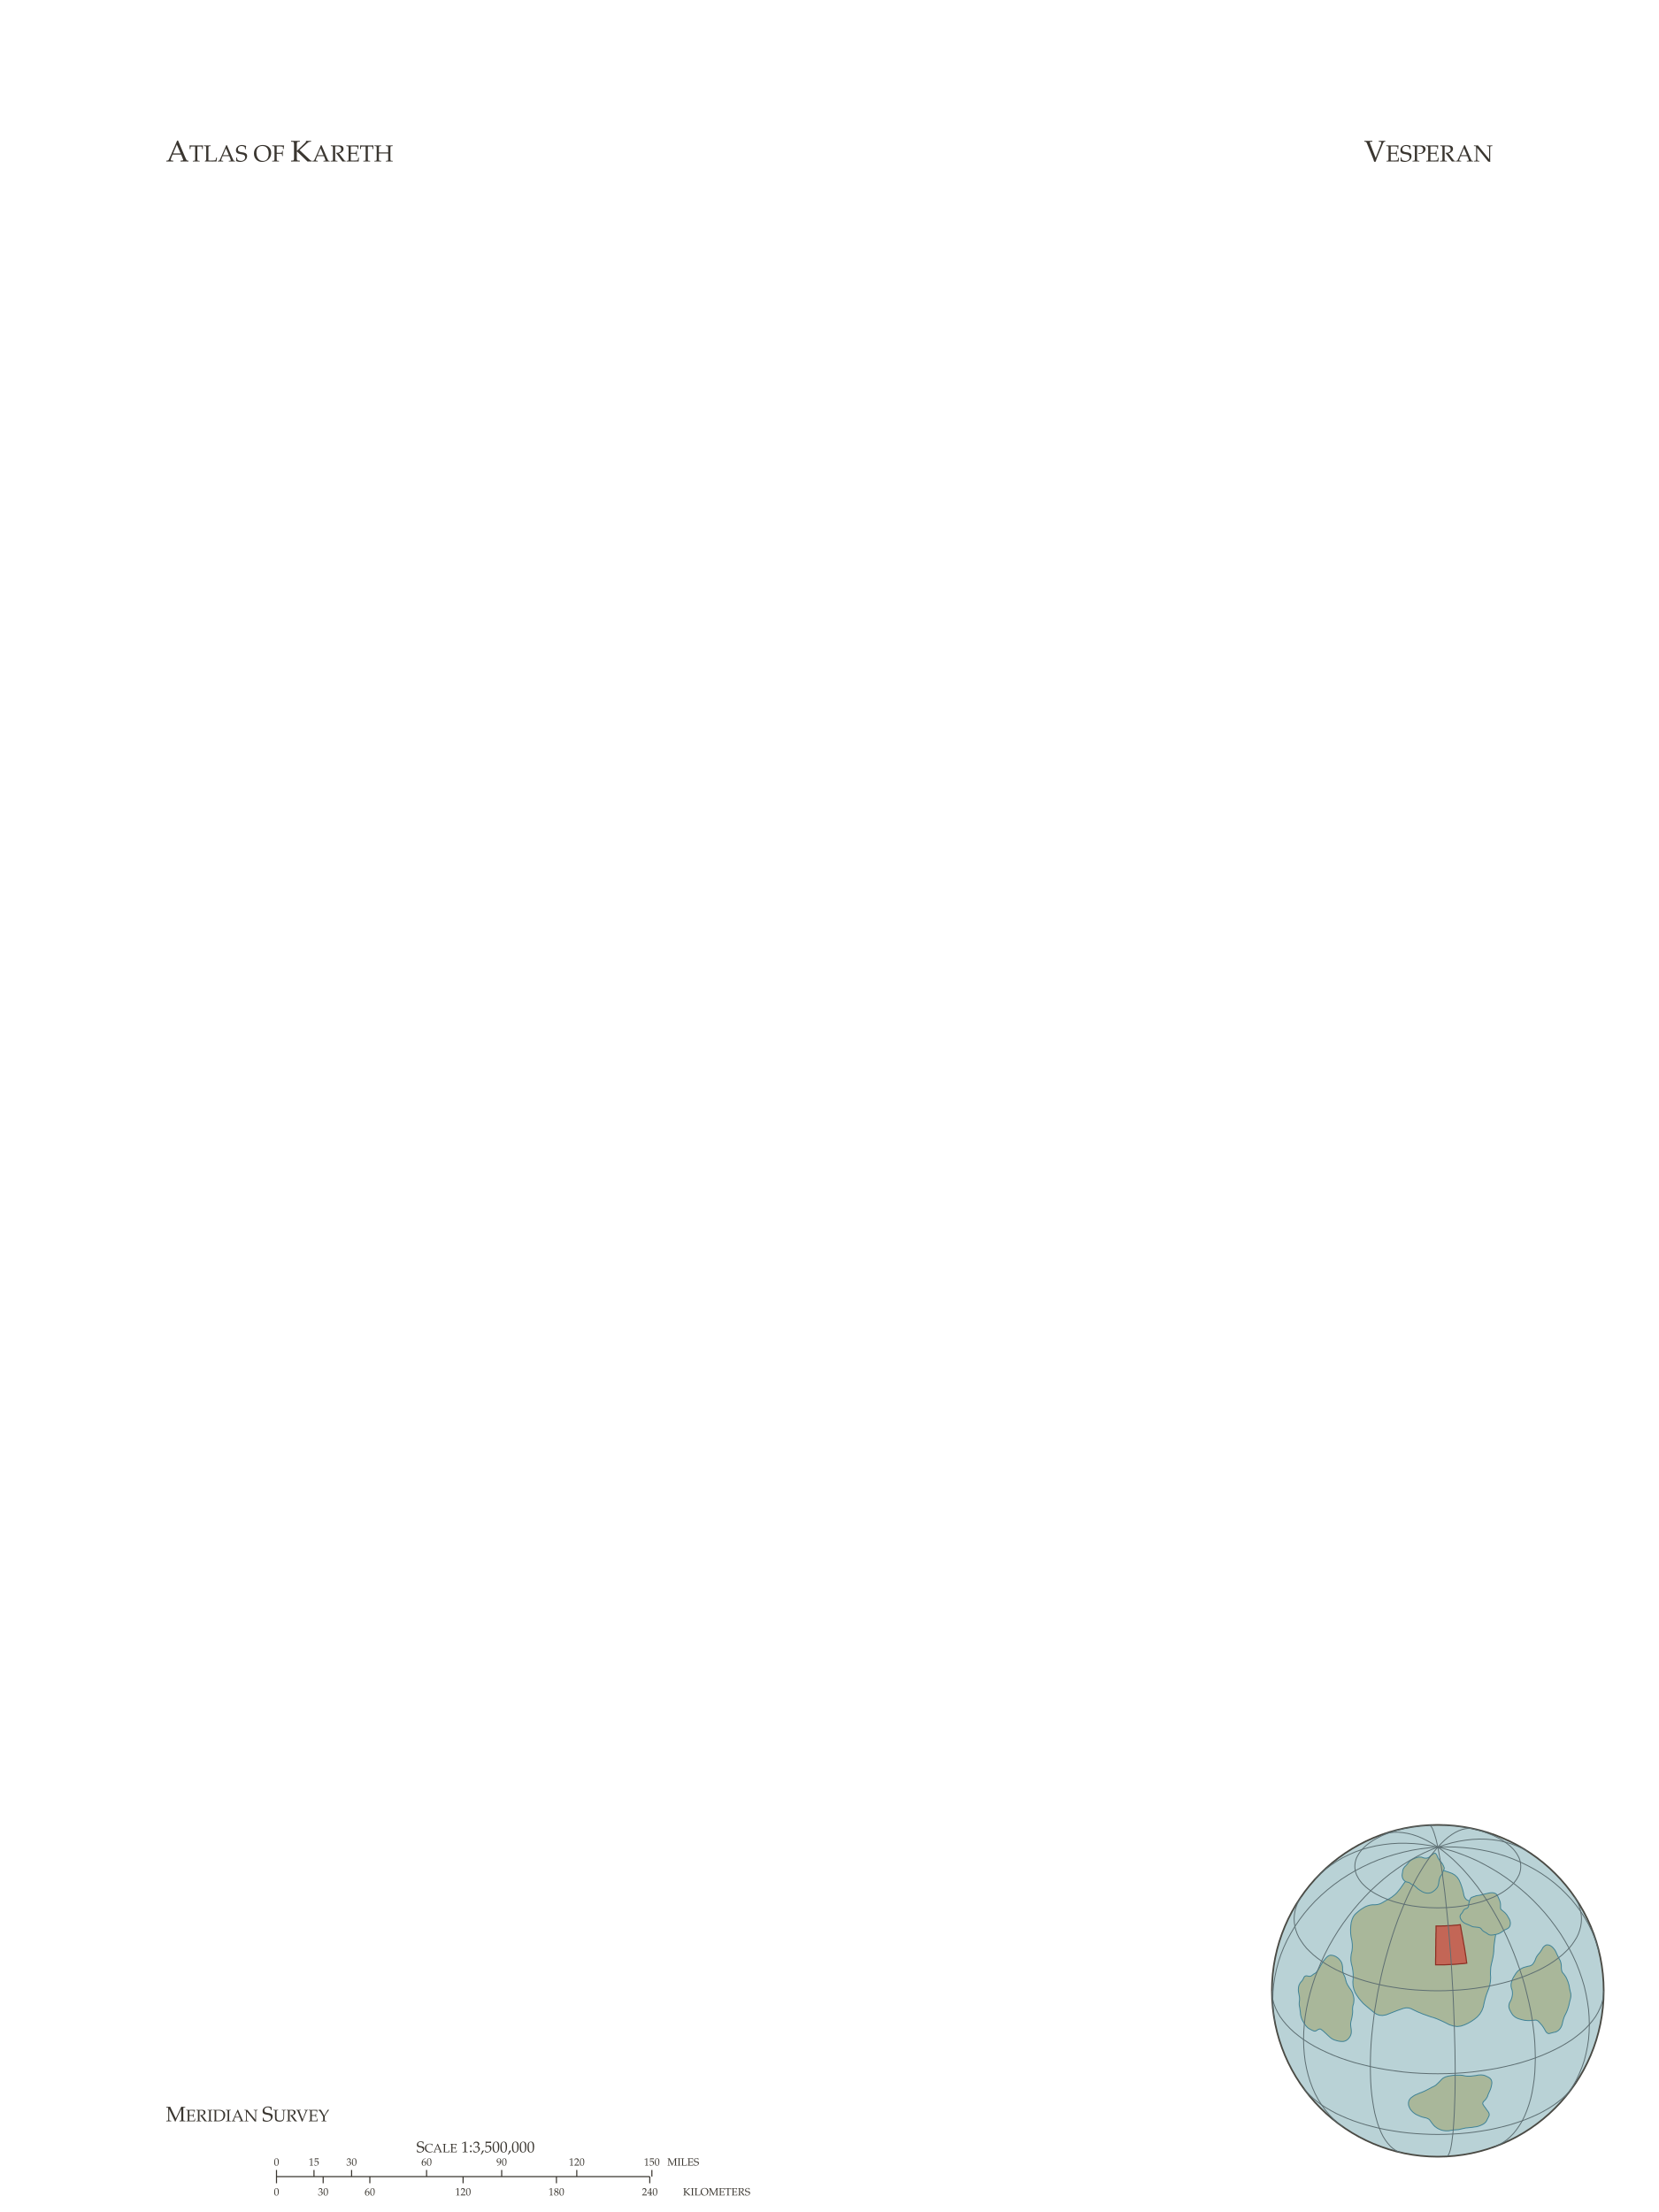
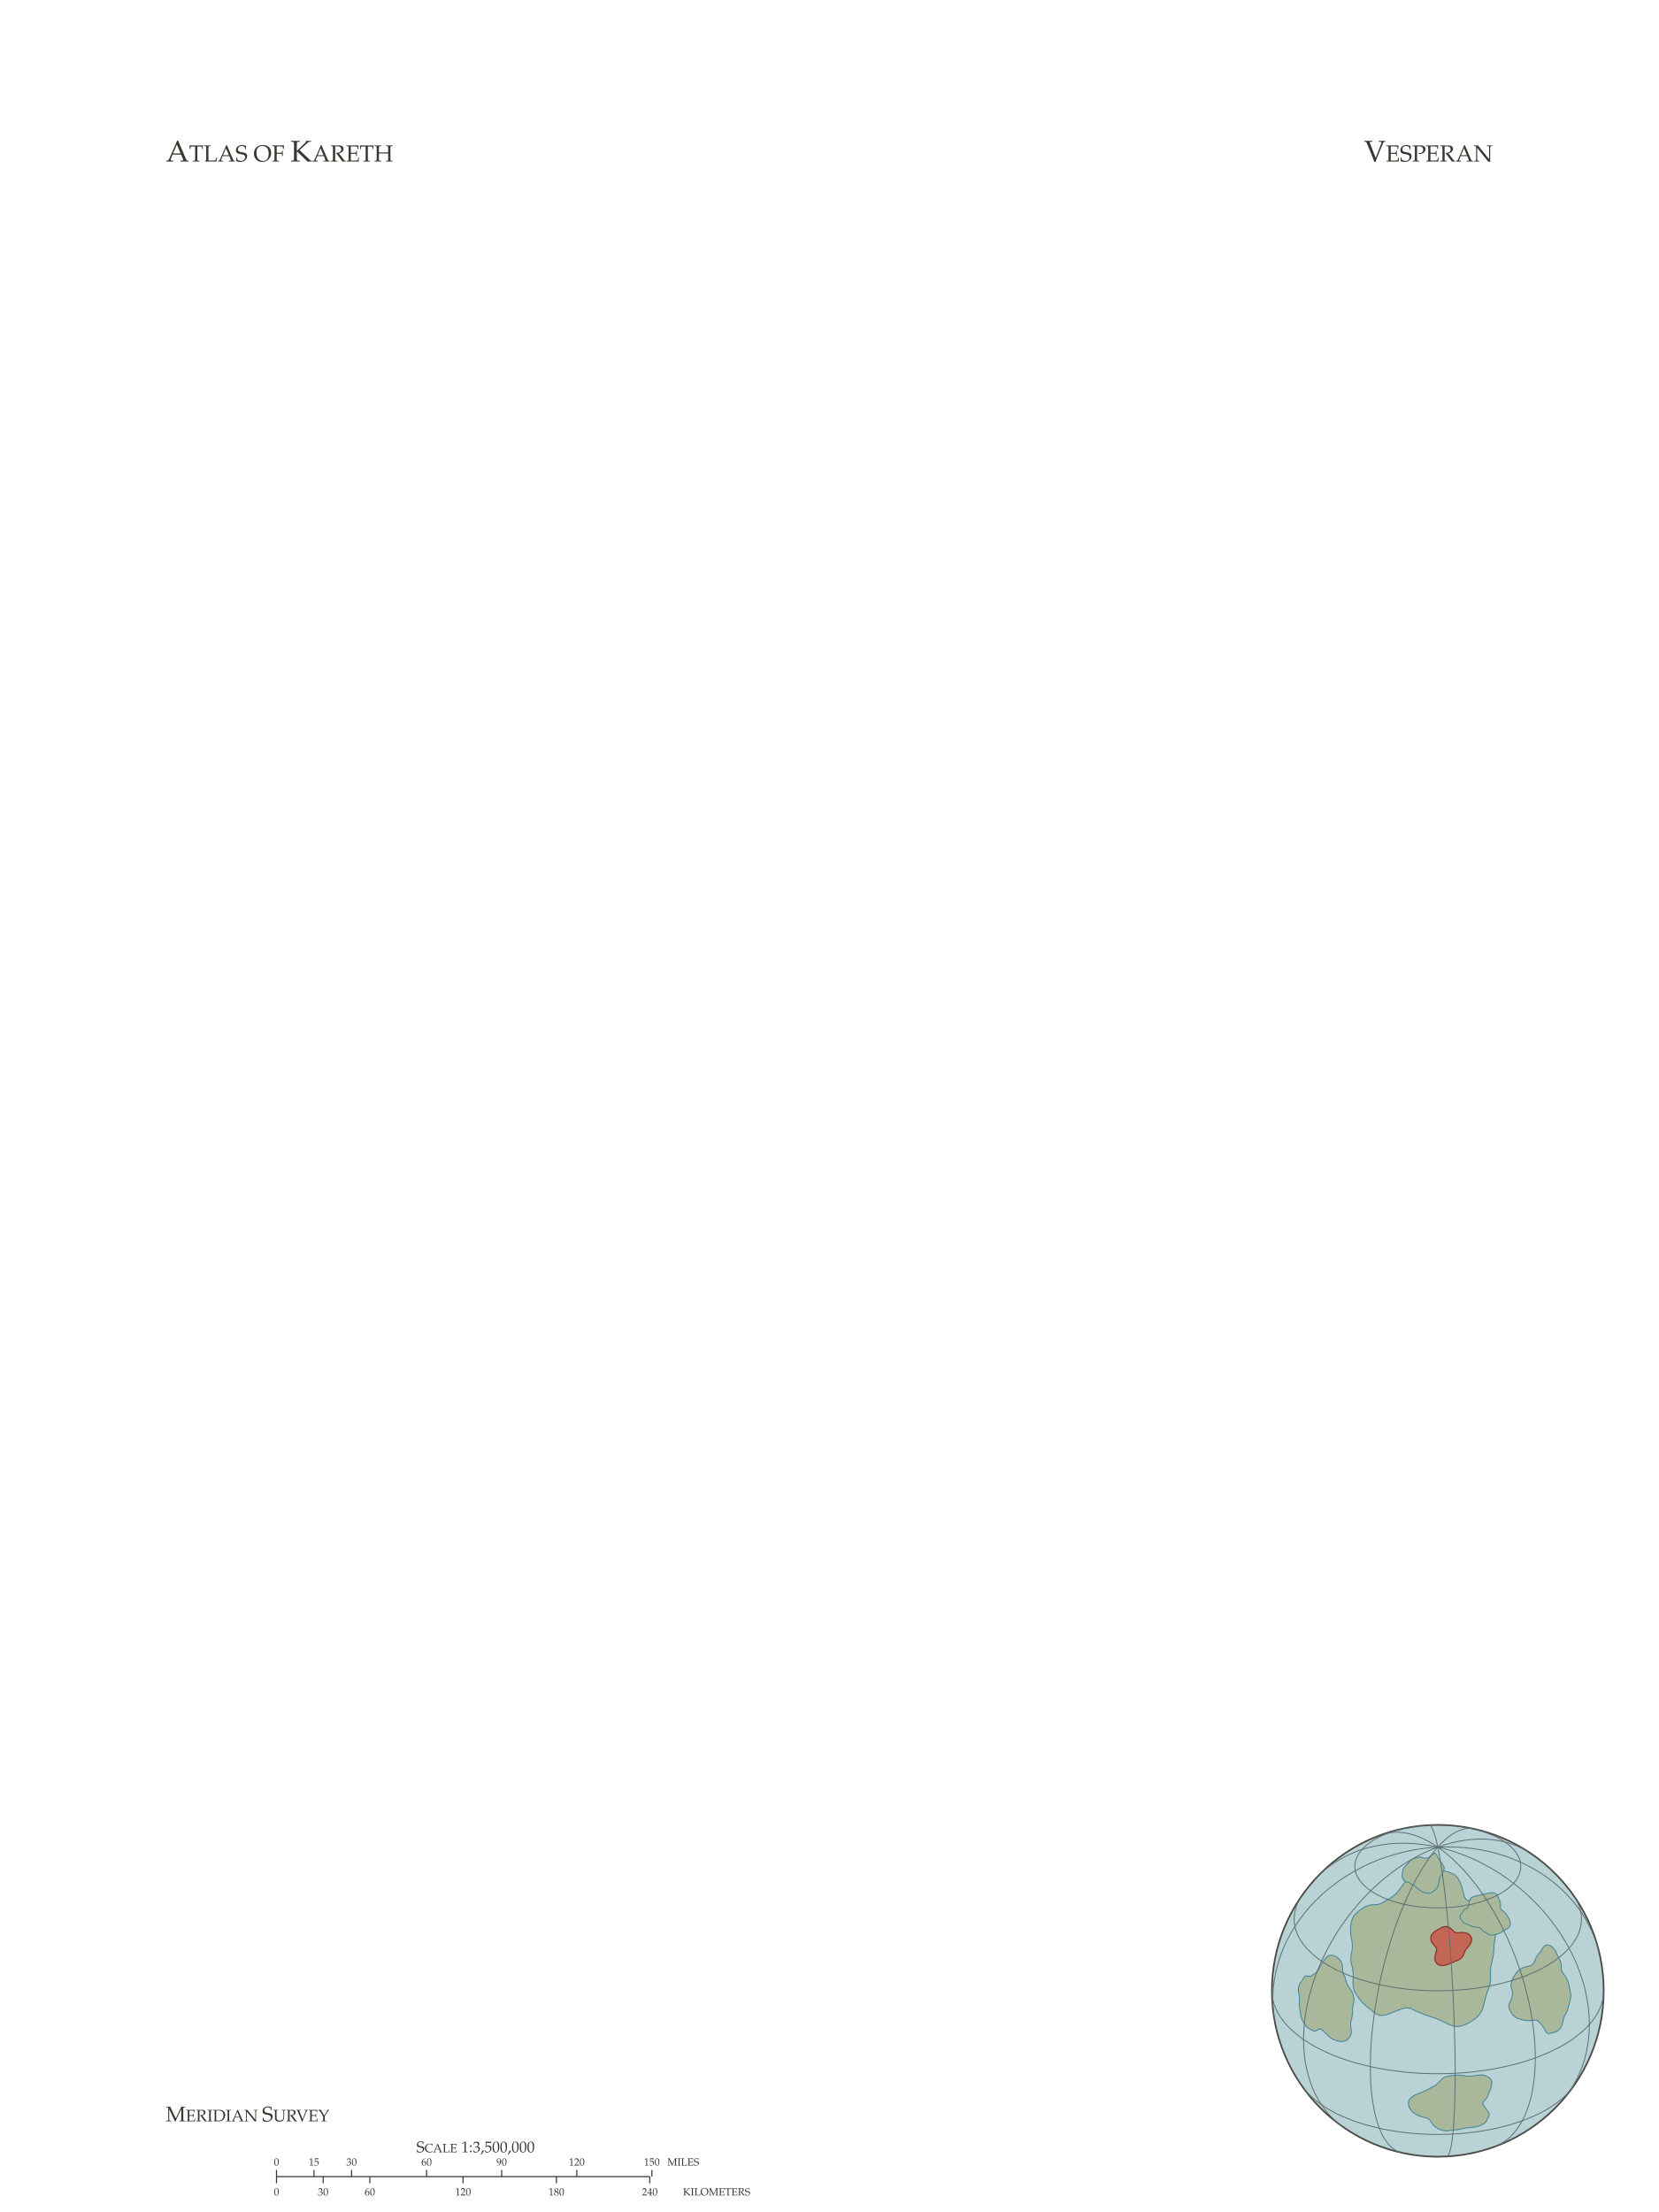
<svg xmlns="http://www.w3.org/2000/svg" xml:space="preserve" viewBox="0 0 1500 2000" font-family="'Iowan Old Style','Palatino Linotype',Palatino,Georgia,serif">
  <text x="150" y="146" font-size="27" fill="#3a3630">A<tspan font-size="21">TLAS OF </tspan>K<tspan font-size="21">ARETH</tspan>
  </text>
  <text x="1370" y="146" font-size="27" fill="#3a3630" text-anchor="end">V<tspan font-size="21">ESPERAN</tspan>
  </text>
  <text x="150" y="1918" font-size="19" fill="#3a3630">M<tspan font-size="15">ERIDIAN </tspan>S<tspan font-size="15">URVEY</tspan>
  </text>
  <text x="430" y="1946" font-size="14" fill="#3a3630" text-anchor="middle">S<tspan font-size="11">CALE</tspan> 1:3,500,000</text>
  <g stroke="#3a3630" stroke-width="1" fill="none">
    <path d="M250,1968H587.5" />
    <path d="M250.0,1968v-6" />
    <path d="M283.9,1968v-6" />
    <path d="M317.9,1968v-6" />
    <path d="M385.7,1968v-6" />
    <path d="M453.6,1968v-6" />
    <path d="M521.5,1968v-6" />
    <path d="M589.4,1968v-6" />
    <path d="M250.0,1968v6" />
    <path d="M292.2,1968v6" />
    <path d="M334.4,1968v6" />
    <path d="M418.7,1968v6" />
    <path d="M503.1,1968v6" />
    <path d="M587.5,1968v6" />
  </g>
  <g font-size="9.500" fill="#3a3630" text-anchor="middle">
    <text x="250.0" y="1958">0</text>
    <text x="283.9" y="1958">15</text>
    <text x="317.9" y="1958">30</text>
    <text x="385.7" y="1958">60</text>
    <text x="453.6" y="1958">90</text>
    <text x="521.5" y="1958">120</text>
    <text x="589.4" y="1958">150</text>
    <text x="250.0" y="1985">0</text>
    <text x="292.2" y="1985">30</text>
    <text x="334.4" y="1985">60</text>
    <text x="418.7" y="1985">120</text>
    <text x="503.1" y="1985">180</text>
    <text x="587.5" y="1985">240</text>
    <text x="603.4" y="1958" text-anchor="start">MILES</text>
    <text x="617.5" y="1985" text-anchor="start">KILOMETERS</text>
  </g>
  <circle cx="1300" cy="1800" r="150" fill="#b9d2d6" stroke="#4a4a44" stroke-width="1.5" />
  <clipPath id="gc">
    <circle cx="1300" cy="1800" r="150" />
  </clipPath>
  <g clip-path="url(#gc)">
    <path d="M1351.7,1752.9L1352.2,1750.0L1352.4,1747.1L1352.5,1744.3L1352.3,1741.6L1351.9,1739.0L1351.3,1736.6L1350.5,1734.3L1349.6,1732.2L1348.5,1730.2L1347.1,1728.6L1345.5,1727.2L1343.7,1726.0L1341.7,1725.2L1339.8,1724.3L1338.0,1723.2L1336.4,1722.1L1335.0,1721.0L1333.3,1720.0L1331.5,1719.2L1329.6,1718.7L1327.5,1718.4L1325.8,1717.5L1324.5,1715.9L1323.6,1713.8L1323.1,1711.1L1322.4,1708.3L1321.5,1705.5L1320.5,1702.7L1319.2,1699.8L1317.6,1697.4L1315.5,1695.4L1313.0,1693.9L1310.0,1692.8L1307.2,1691.9L1304.5,1690.9L1301.9,1690.1L1299.4,1689.3L1296.8,1689.1L1294.0,1689.4L1291.1,1690.3L1288.0,1691.7L1285.0,1693.1L1282.0,1694.4L1279.2,1695.6L1276.4,1696.8L1273.8,1698.4L1271.6,1700.2L1269.6,1702.5L1267.8,1705.1L1266.2,1707.4L1264.5,1709.5L1263.0,1711.3L1261.5,1712.8L1259.9,1714.1L1258.4,1715.3L1256.8,1716.3L1255.3,1717.2L1253.7,1718.1L1252.1,1719.0L1250.6,1719.9L1249.0,1720.8L1247.3,1721.5L1245.4,1722.0L1243.3,1722.2L1241.0,1722.2L1238.8,1722.5L1236.7,1723.1L1234.6,1723.9L1232.7,1725.0L1230.8,1726.2L1228.9,1727.6L1227.0,1729.2L1225.1,1730.9L1223.6,1733.0L1222.5,1735.5L1221.7,1738.3L1221.3,1741.5L1221.1,1744.7L1221.2,1748.0L1221.6,1751.3L1222.3,1754.6L1222.7,1757.8L1222.7,1761.0L1222.4,1764.0L1221.7,1766.9L1221.4,1769.8L1221.4,1772.8L1221.9,1775.7L1222.7,1778.7L1223.2,1781.9L1223.5,1785.1L1223.5,1788.5L1223.2,1792.0L1223.4,1795.4L1224.1,1798.5L1225.2,1801.5L1226.9,1804.3L1228.7,1806.9L1230.7,1809.3L1232.8,1811.6L1235.1,1813.6L1237.5,1815.6L1239.8,1817.5L1242.1,1819.4L1244.5,1821.1L1247.2,1822.1L1250.1,1822.3L1253.4,1821.7L1257.0,1820.3L1260.3,1819.0L1263.4,1817.8L1266.3,1816.8L1268.8,1815.9L1271.3,1815.4L1273.6,1815.5L1275.7,1816.1L1277.7,1817.1L1279.8,1818.1L1281.9,1819.1L1284.2,1820.0L1286.5,1821.0L1288.8,1821.8L1291.3,1822.7L1293.9,1823.6L1296.6,1824.4L1299.6,1825.5L1302.8,1826.9L1306.4,1828.6L1310.3,1830.6L1314.0,1831.8L1317.5,1832.3L1320.9,1831.9L1324.1,1830.8L1327.2,1829.4L1330.2,1827.7L1333.0,1825.8L1335.7,1823.6L1338.0,1821.0L1339.8,1818.0L1341.1,1814.7L1341.9,1810.9L1342.8,1807.3L1343.8,1803.9L1345.0,1800.6L1346.2,1797.6L1347.1,1794.4L1347.6,1791.3L1347.8,1788.1L1347.6,1784.8L1347.7,1781.6L1347.9,1778.6L1348.5,1775.6L1349.2,1772.8L1349.8,1769.9L1350.3,1767.1L1350.6,1764.3L1350.7,1761.5L1350.9,1758.7L1351.3,1755.8Z" fill="#a9b79a" stroke="#3f8296" stroke-width=".8" />
    <path d="M1223.0,1818.0L1222.9,1816.7L1223.0,1815.4L1223.1,1814.2L1223.4,1812.9L1223.8,1811.7L1224.0,1810.5L1224.1,1809.2L1224.2,1808.0L1224.1,1806.7L1223.9,1805.5L1223.6,1804.3L1223.3,1803.1L1222.9,1801.9L1222.4,1800.8L1221.8,1799.8L1221.2,1798.8L1220.4,1797.8L1219.8,1796.9L1219.2,1795.9L1218.6,1795.0L1218.1,1794.0L1217.6,1793.0L1217.2,1791.9L1216.9,1790.8L1216.6,1789.6L1216.3,1788.4L1215.9,1787.3L1215.4,1786.2L1214.8,1785.1L1214.4,1783.9L1214.1,1782.3L1213.9,1780.5L1213.9,1778.5L1213.6,1776.6L1213.2,1775.0L1212.5,1773.6L1211.7,1772.5L1210.8,1771.4L1209.9,1770.5L1208.8,1769.7L1207.7,1769.0L1206.6,1768.5L1205.4,1768.1L1204.3,1767.9L1203.0,1767.8L1201.8,1768.1L1200.6,1768.8L1199.3,1769.9L1198.1,1771.3L1196.9,1772.7L1195.9,1774.2L1194.9,1775.8L1194.0,1777.3L1193.2,1778.8L1192.4,1780.1L1191.7,1781.2L1191.0,1782.2L1190.4,1783.0L1189.7,1783.7L1189.0,1784.2L1188.3,1784.6L1187.6,1785.0L1187.0,1785.5L1186.3,1786.0L1185.7,1786.5L1184.9,1786.8L1184.0,1786.9L1182.9,1786.8L1181.7,1786.5L1180.7,1786.5L1179.8,1786.9L1179.1,1787.6L1178.6,1788.7L1178.0,1789.8L1177.4,1790.8L1176.6,1791.7L1175.8,1792.6L1175.2,1793.6L1174.6,1794.8L1174.2,1796.1L1174.0,1797.6L1173.9,1799.1L1174.0,1800.6L1174.3,1802.2L1174.6,1803.9L1174.9,1805.4L1175.0,1806.9L1175.0,1808.4L1174.8,1809.8L1174.7,1811.2L1174.7,1812.6L1174.9,1814.0L1175.2,1815.4L1175.4,1816.9L1175.6,1818.4L1175.8,1819.9L1175.9,1821.5L1176.2,1822.9L1176.6,1824.3L1177.1,1825.7L1177.7,1826.9L1178.4,1828.1L1179.1,1829.3L1179.8,1830.4L1180.6,1831.5L1181.4,1832.4L1182.2,1833.2L1183.1,1833.9L1184.1,1834.5L1185.1,1835.0L1186.0,1835.5L1186.9,1835.9L1187.8,1836.3L1188.7,1836.5L1189.7,1836.3L1190.6,1835.8L1191.6,1835.1L1192.6,1834.7L1193.4,1834.5L1194.2,1834.7L1195.0,1835.3L1195.8,1835.9L1196.6,1836.5L1197.4,1837.3L1198.3,1838.1L1199.3,1839.0L1200.3,1840.0L1201.4,1841.0L1202.6,1842.1L1203.8,1843.0L1205.1,1843.8L1206.4,1844.4L1207.7,1844.8L1209.0,1845.2L1210.3,1845.5L1211.7,1845.7L1213.2,1845.8L1214.5,1845.8L1215.8,1845.5L1217.0,1845.0L1218.1,1844.3L1219.1,1843.4L1219.9,1842.4L1220.7,1841.2L1221.3,1839.9L1221.7,1838.4L1221.8,1836.7L1221.7,1834.9L1221.4,1832.9L1221.2,1831.1L1221.2,1829.5L1221.4,1828.1L1221.7,1826.8L1222.0,1825.6L1222.3,1824.3L1222.5,1823.1L1222.7,1821.8L1222.9,1820.5L1223.0,1819.3Z" fill="#a9b79a" stroke="#3f8296" stroke-width=".8" />
    <path d="M1415.9,1787.7L1415.3,1786.8L1414.7,1785.9L1414.1,1785.1L1413.5,1784.3L1412.8,1783.6L1412.3,1782.6L1411.9,1781.2L1411.7,1779.5L1411.7,1777.5L1411.5,1775.7L1411.1,1774.0L1410.6,1772.6L1409.9,1771.4L1409.2,1770.0L1408.5,1768.5L1407.7,1766.9L1406.9,1765.1L1406.1,1763.5L1405.1,1762.2L1404.1,1761.0L1403.0,1760.0L1401.8,1759.2L1400.7,1758.7L1399.5,1758.5L1398.3,1758.5L1397.2,1759.0L1396.1,1759.8L1395.1,1760.9L1394.2,1762.5L1393.3,1763.9L1392.4,1765.2L1391.5,1766.3L1390.7,1767.2L1389.9,1768.3L1389.2,1769.4L1388.6,1770.7L1388.1,1772.1L1387.5,1773.4L1386.9,1774.4L1386.3,1775.3L1385.7,1776.1L1384.9,1776.7L1384.1,1777.2L1383.2,1777.5L1382.2,1777.7L1381.2,1777.9L1380.2,1778.2L1379.1,1778.5L1378.0,1778.8L1376.9,1779.2L1375.9,1779.7L1374.8,1780.3L1373.8,1781.0L1372.9,1781.7L1372.0,1782.5L1371.3,1783.4L1370.5,1784.4L1369.9,1785.4L1369.2,1786.5L1368.5,1787.6L1367.9,1788.7L1367.4,1789.9L1366.9,1791.1L1366.6,1792.3L1366.3,1793.6L1366.2,1795.0L1366.3,1796.3L1366.6,1797.7L1367.1,1799.1L1367.4,1800.5L1367.5,1801.9L1367.5,1803.2L1367.3,1804.6L1367.0,1806.0L1366.5,1807.5L1365.8,1809.1L1364.9,1810.7L1364.4,1812.3L1364.2,1813.9L1364.4,1815.4L1364.9,1816.9L1365.6,1818.3L1366.3,1819.6L1367.1,1820.9L1368.0,1822.1L1369.1,1823.1L1370.3,1824.0L1371.6,1824.7L1373.1,1825.3L1374.5,1825.7L1375.9,1826.1L1377.3,1826.4L1378.6,1826.7L1379.9,1826.8L1381.2,1826.9L1382.5,1826.9L1383.7,1826.9L1384.8,1826.8L1385.9,1826.7L1387.0,1826.6L1388.0,1826.5L1388.9,1826.5L1389.8,1826.8L1390.5,1827.2L1391.2,1827.9L1391.9,1828.6L1392.6,1829.4L1393.3,1830.2L1394.1,1831.1L1394.9,1832.2L1395.7,1833.4L1396.6,1834.9L1397.5,1836.6L1398.5,1837.8L1399.5,1838.5L1400.6,1838.7L1401.7,1838.4L1402.9,1838.1L1404.0,1837.8L1405.2,1837.5L1406.4,1837.3L1407.5,1836.8L1408.6,1836.2L1409.6,1835.3L1410.6,1834.2L1411.4,1832.9L1412.1,1831.4L1412.6,1829.7L1413.0,1827.8L1413.5,1826.0L1414.0,1824.5L1414.5,1823.1L1415.1,1821.9L1415.7,1820.7L1416.3,1819.5L1416.8,1818.3L1417.3,1817.1L1417.7,1815.8L1418.1,1814.5L1418.5,1813.2L1418.8,1811.8L1419.1,1810.4L1419.4,1809.1L1419.8,1807.7L1420.1,1806.4L1420.3,1805.0L1420.3,1803.6L1420.2,1802.3L1419.8,1800.9L1419.5,1799.5L1419.2,1798.2L1419.0,1796.9L1418.8,1795.6L1418.5,1794.4L1418.1,1793.2L1417.8,1792.0L1417.3,1790.9L1416.9,1789.8L1416.4,1788.7Z" fill="#a9b79a" stroke="#3f8296" stroke-width=".8" />
    <path d="M1341.6,1899.9L1342.6,1898.9L1343.5,1897.9L1344.2,1896.8L1344.8,1895.8L1345.2,1894.7L1345.6,1893.5L1346.2,1892.2L1346.8,1890.8L1347.5,1889.3L1348.0,1887.8L1348.4,1886.3L1348.7,1884.7L1348.9,1883.1L1348.7,1881.7L1348.3,1880.5L1347.5,1879.4L1346.5,1878.6L1345.3,1877.9L1344.0,1877.3L1342.7,1876.7L1341.3,1876.3L1339.7,1876.1L1338.1,1876.1L1336.4,1876.2L1334.6,1876.6L1332.9,1876.8L1331.3,1877.0L1329.7,1877.2L1328.3,1877.2L1326.9,1877.2L1325.6,1877.1L1324.3,1876.9L1323.0,1876.6L1321.7,1876.4L1320.4,1876.3L1319.1,1876.3L1317.7,1876.3L1316.4,1876.3L1315.0,1876.4L1313.7,1876.5L1312.3,1876.7L1311.0,1876.9L1309.6,1877.1L1308.3,1877.5L1307.0,1877.8L1305.8,1878.4L1304.7,1879.0L1303.7,1879.9L1302.8,1880.8L1301.9,1881.8L1301.0,1882.7L1300.2,1883.5L1299.3,1884.3L1298.5,1885.1L1297.6,1885.7L1296.6,1886.3L1295.6,1886.8L1294.5,1887.3L1293.5,1887.9L1292.5,1888.4L1291.4,1889.0L1290.4,1889.5L1289.2,1890.1L1288.0,1890.7L1286.8,1891.2L1285.5,1891.8L1284.0,1892.3L1282.6,1892.9L1281.0,1893.6L1279.5,1894.2L1278.2,1895.0L1276.9,1895.9L1275.7,1896.8L1274.8,1897.8L1274.1,1898.9L1273.7,1900.0L1273.5,1901.2L1273.5,1902.4L1273.6,1903.5L1274.0,1904.7L1274.5,1905.8L1275.1,1907.0L1275.9,1908.0L1276.8,1909.0L1277.8,1910.0L1279.0,1910.9L1280.2,1911.7L1281.6,1912.4L1283.2,1913.1L1284.7,1913.7L1286.2,1914.2L1287.8,1914.6L1289.3,1914.9L1290.6,1915.4L1291.6,1915.9L1292.4,1916.5L1292.9,1917.1L1293.4,1917.8L1293.9,1918.5L1294.4,1919.2L1294.9,1919.9L1295.5,1920.6L1296.1,1921.4L1296.8,1922.1L1297.5,1922.8L1298.4,1923.4L1299.2,1924.0L1300.2,1924.6L1301.3,1925.1L1302.4,1925.6L1303.6,1926.0L1304.8,1926.3L1306.2,1926.5L1307.5,1926.6L1308.9,1926.6L1310.3,1926.5L1311.8,1926.2L1313.2,1926.0L1314.6,1925.8L1316.0,1925.7L1317.4,1925.6L1318.7,1925.5L1320.0,1925.2L1321.3,1924.9L1322.6,1924.6L1324.0,1924.3L1325.4,1924.0L1326.9,1923.9L1328.4,1923.7L1330.0,1923.6L1331.5,1923.4L1333.2,1923.1L1334.9,1922.9L1336.5,1922.5L1338.0,1922.0L1339.4,1921.4L1340.8,1920.7L1341.9,1920.0L1342.9,1919.1L1343.7,1918.2L1344.3,1917.1L1344.8,1916.1L1345.3,1915.1L1345.8,1914.1L1346.3,1913.1L1346.5,1912.1L1346.4,1911.1L1346.0,1910.1L1345.3,1909.0L1344.6,1908.1L1343.9,1907.1L1343.3,1906.2L1342.7,1905.4L1342.1,1904.6L1341.6,1903.9L1341.1,1903.1L1340.7,1902.4L1340.6,1901.7L1340.9,1900.8Z" fill="#a9b79a" stroke="#3f8296" stroke-width=".8" />
    <path d="M1305.2,1690.9L1305.6,1690.3L1305.8,1689.6L1305.8,1689.0L1305.7,1688.4L1305.4,1687.8L1305.2,1687.2L1304.9,1686.6L1304.6,1686.0L1304.3,1685.4L1304.0,1684.9L1303.6,1684.4L1303.2,1683.9L1302.8,1683.5L1302.3,1683.1L1302.0,1682.7L1301.6,1682.2L1301.4,1681.7L1301.1,1681.2L1300.8,1680.8L1300.5,1680.3L1300.2,1679.9L1300.0,1679.5L1299.8,1679.0L1299.6,1678.5L1299.4,1678.0L1299.2,1677.5L1299.0,1677.1L1298.8,1676.8L1298.6,1676.6L1298.4,1676.3L1298.2,1676.1L1298.0,1675.9L1297.8,1675.7L1297.6,1675.6L1297.4,1675.5L1297.1,1675.6L1296.7,1675.7L1296.4,1675.9L1295.9,1676.2L1295.5,1676.5L1295.0,1676.9L1294.4,1677.3L1293.8,1677.7L1293.2,1678.2L1292.6,1678.8L1292.0,1679.3L1291.5,1679.6L1291.0,1679.8L1290.6,1679.9L1290.2,1680.0L1289.8,1680.1L1289.4,1680.1L1289.0,1680.1L1288.6,1680.1L1288.2,1680.0L1287.8,1680.0L1287.4,1679.9L1287.0,1679.7L1286.5,1679.6L1286.0,1679.4L1285.5,1679.2L1284.9,1679.1L1284.2,1679.1L1283.5,1679.1L1282.7,1679.1L1281.9,1679.3L1281.0,1679.5L1280.1,1679.8L1279.2,1680.2L1278.3,1680.6L1277.4,1681.0L1276.5,1681.5L1275.6,1682.1L1274.9,1682.6L1274.2,1683.2L1273.6,1683.9L1273.1,1684.6L1272.5,1685.3L1272.0,1685.9L1271.4,1686.5L1270.9,1687.1L1270.3,1687.6L1269.8,1688.2L1269.4,1688.8L1269.0,1689.4L1268.7,1690.0L1268.5,1690.7L1268.3,1691.3L1268.2,1692.0L1268.2,1692.7L1268.0,1693.4L1267.9,1694.1L1267.8,1694.9L1267.7,1695.7L1267.8,1696.4L1267.9,1697.1L1268.1,1697.9L1268.4,1698.6L1268.7,1699.2L1269.2,1699.8L1269.7,1700.4L1270.3,1700.9L1271.0,1701.3L1271.9,1701.6L1272.8,1701.8L1273.6,1702.0L1274.3,1702.3L1275.0,1702.7L1275.5,1703.2L1276.1,1703.6L1276.7,1703.9L1277.3,1704.2L1278.0,1704.5L1278.6,1704.8L1279.3,1705.3L1279.8,1705.8L1280.4,1706.3L1281.0,1706.9L1281.7,1707.5L1282.4,1708.1L1283.2,1708.6L1284.0,1709.2L1284.9,1709.7L1285.8,1710.3L1286.9,1710.8L1287.9,1711.2L1289.0,1711.5L1290.2,1711.7L1291.4,1711.7L1292.5,1711.6L1293.7,1711.3L1294.8,1710.8L1295.8,1710.2L1296.8,1709.4L1297.7,1708.7L1298.5,1707.8L1299.3,1706.9L1299.9,1705.9L1300.3,1704.9L1300.6,1703.8L1300.8,1702.7L1300.9,1701.7L1301.1,1700.7L1301.2,1699.9L1301.4,1699.2L1301.6,1698.5L1301.8,1697.9L1302.0,1697.4L1302.2,1696.9L1302.5,1696.4L1302.8,1695.9L1303.2,1695.4L1303.6,1694.9L1304.0,1694.4L1304.2,1693.9L1304.4,1693.3L1304.5,1692.8L1304.7,1692.2L1304.9,1691.6Z" fill="#a9b79a" stroke="#3f8296" stroke-width=".8" />
    <path d="M1356.7,1724.9L1356.7,1724.2L1356.7,1723.4L1356.7,1722.6L1356.7,1721.8L1356.6,1721.0L1356.5,1720.1L1356.2,1719.3L1356.0,1718.5L1355.6,1717.7L1355.3,1716.9L1354.9,1716.0L1354.5,1715.1L1354.0,1714.1L1353.5,1713.3L1352.9,1712.6L1352.2,1712.1L1351.4,1711.8L1350.7,1711.5L1349.9,1711.4L1349.0,1711.3L1348.2,1711.4L1347.4,1711.4L1346.6,1711.6L1345.8,1711.7L1345.0,1711.9L1344.3,1712.1L1343.5,1712.2L1342.8,1712.4L1342.1,1712.6L1341.4,1712.7L1340.7,1712.9L1340.0,1713.1L1339.3,1713.3L1338.6,1713.4L1337.9,1713.6L1337.2,1713.7L1336.4,1713.8L1335.7,1713.9L1335.0,1714.0L1334.3,1714.2L1333.6,1714.5L1333.0,1714.7L1332.3,1714.9L1331.6,1715.2L1330.9,1715.4L1330.3,1715.7L1329.8,1716.2L1329.5,1716.7L1329.2,1717.3L1328.9,1717.9L1328.7,1718.5L1328.5,1719.1L1328.4,1719.7L1328.2,1720.3L1328.1,1720.9L1328.0,1721.5L1328.0,1722.1L1327.9,1722.7L1327.8,1723.2L1327.7,1723.7L1327.5,1724.3L1327.2,1724.7L1326.7,1725.2L1325.9,1725.6L1325.0,1725.9L1324.2,1726.3L1323.6,1726.8L1323.2,1727.4L1322.9,1728.0L1322.5,1728.7L1322.1,1729.4L1321.5,1730.1L1320.9,1730.8L1320.4,1731.5L1320.2,1732.3L1320.1,1733.2L1320.3,1734.0L1320.6,1734.9L1321.1,1735.7L1321.6,1736.6L1322.3,1737.4L1323.2,1738.1L1324.1,1738.8L1325.2,1739.3L1326.4,1739.8L1327.6,1740.3L1328.6,1740.7L1329.6,1741.2L1330.5,1741.6L1331.4,1742.0L1332.4,1742.2L1333.4,1742.3L1334.4,1742.4L1335.3,1742.5L1336.2,1742.6L1337.0,1742.7L1337.7,1742.9L1338.4,1743.2L1339.0,1743.7L1339.5,1744.3L1340.0,1745.0L1340.6,1745.6L1341.2,1746.1L1341.8,1746.5L1342.5,1746.9L1343.2,1747.3L1344.0,1747.7L1344.7,1748.3L1345.5,1748.8L1346.3,1749.3L1347.1,1749.5L1347.8,1749.6L1348.6,1749.6L1349.4,1749.5L1350.1,1749.5L1350.9,1749.3L1351.6,1749.2L1352.4,1749.1L1353.1,1748.9L1353.8,1748.7L1354.6,1748.5L1355.3,1748.2L1355.9,1747.9L1356.6,1747.6L1357.2,1747.2L1357.8,1746.8L1358.4,1746.4L1359.0,1746.0L1359.6,1745.5L1360.2,1745.1L1361.0,1744.7L1361.7,1744.4L1362.6,1744.0L1363.3,1743.6L1364.0,1743.1L1364.5,1742.5L1365.0,1741.8L1365.3,1741.0L1365.5,1740.1L1365.6,1739.2L1365.6,1738.3L1365.4,1737.4L1365.2,1736.4L1364.8,1735.5L1364.3,1734.5L1363.8,1733.7L1363.3,1732.8L1362.8,1732.0L1362.3,1731.2L1361.7,1730.5L1361.1,1729.8L1360.5,1729.2L1359.8,1728.6L1359.2,1728.1L1358.6,1727.6L1358.0,1727.1L1357.4,1726.7L1357.0,1726.1L1356.8,1725.6Z" fill="#a9b79a" stroke="#3f8296" stroke-width=".8" />
-     <path d="M1298.0,1776.5L1300.0,1776.5L1302.0,1776.5L1304.1,1776.5L1306.1,1776.5L1308.1,1776.4L1310.2,1776.3L1312.2,1776.2L1314.2,1776.1L1316.2,1776.0L1318.2,1775.8L1320.2,1775.6L1322.2,1775.5L1324.2,1775.3L1326.2,1775.0L1326.2,1775.0L1325.8,1772.5L1325.5,1769.9L1325.1,1767.4L1324.7,1764.9L1324.3,1762.3L1323.9,1759.8L1323.4,1757.3L1323.0,1754.8L1322.6,1752.4L1322.1,1749.9L1321.7,1747.5L1321.2,1745.0L1320.8,1742.6L1320.3,1740.2L1320.3,1740.2L1318.8,1740.4L1317.2,1740.6L1315.7,1740.7L1314.1,1740.8L1312.6,1741.0L1311.0,1741.1L1309.4,1741.1L1307.9,1741.2L1306.3,1741.3L1304.7,1741.3L1303.2,1741.4L1301.6,1741.4L1300.0,1741.4L1298.4,1741.4L1298.4,1741.4L1298.4,1743.8L1298.4,1746.2L1298.3,1748.7L1298.3,1751.2L1298.2,1753.6L1298.2,1756.1L1298.2,1758.6L1298.1,1761.2L1298.1,1763.7L1298.1,1766.2L1298.1,1768.8L1298.0,1771.4L1298.0,1773.9L1298.0,1776.5Z" fill="#c8594a" fill-opacity=".85" stroke="#8c2f24" stroke-width="1" />
+     <path d="M1330.3,1755.4L1330.5,1754.7L1330.6,1754.0L1330.6,1753.3L1330.5,1752.7L1330.3,1752.0L1330.1,1751.4L1329.8,1750.8L1329.4,1750.2L1329.0,1749.7L1328.4,1749.2L1327.9,1748.8L1327.3,1748.4L1326.6,1748.1L1325.9,1747.9L1325.2,1747.7L1324.5,1747.5L1323.7,1747.4L1323.0,1747.4L1322.3,1747.3L1321.6,1747.3L1320.9,1747.4L1320.2,1747.4L1319.6,1747.5L1319.0,1747.5L1318.4,1747.5L1317.9,1747.6L1317.4,1747.5L1317.0,1747.5L1316.6,1747.4L1316.2,1747.3L1315.8,1747.2L1315.4,1747.0L1315.1,1746.7L1314.7,1746.5L1314.4,1746.2L1314.0,1745.9L1313.7,1745.5L1313.3,1745.1L1312.9,1744.8L1312.5,1744.4L1312.1,1744.0L1311.7,1743.7L1311.2,1743.3L1310.7,1743.0L1310.3,1742.7L1309.8,1742.5L1309.3,1742.3L1308.8,1742.1L1308.2,1742.0L1307.7,1741.9L1307.2,1741.9L1306.7,1741.9L1306.2,1742.0L1305.7,1742.1L1305.2,1742.2L1304.7,1742.4L1304.2,1742.5L1303.7,1742.7L1303.3,1743.0L1302.8,1743.2L1302.3,1743.4L1301.9,1743.7L1301.4,1744.0L1300.9,1744.2L1300.5,1744.5L1300.0,1744.8L1299.5,1745.0L1299.0,1745.3L1298.6,1745.6L1298.1,1745.9L1297.6,1746.2L1297.1,1746.6L1296.7,1746.9L1296.2,1747.3L1295.8,1747.7L1295.4,1748.1L1295.0,1748.6L1294.7,1749.1L1294.4,1749.6L1294.1,1750.1L1293.9,1750.7L1293.8,1751.3L1293.7,1751.9L1293.6,1752.5L1293.7,1753.1L1293.8,1753.8L1293.9,1754.4L1294.1,1755.0L1294.4,1755.6L1294.7,1756.2L1295.1,1756.8L1295.4,1757.3L1295.9,1757.8L1296.3,1758.3L1296.7,1758.8L1297.1,1759.2L1297.4,1759.7L1297.8,1760.1L1298.1,1760.4L1298.4,1760.8L1298.6,1761.2L1298.8,1761.6L1298.9,1762.0L1298.9,1762.4L1298.9,1762.8L1298.9,1763.3L1298.8,1763.7L1298.7,1764.3L1298.5,1764.8L1298.3,1765.4L1298.2,1766.1L1298.0,1766.7L1297.8,1767.4L1297.6,1768.2L1297.5,1768.9L1297.4,1769.7L1297.4,1770.4L1297.4,1771.2L1297.5,1772.0L1297.7,1772.7L1297.9,1773.4L1298.3,1774.0L1298.6,1774.7L1299.1,1775.2L1299.6,1775.7L1300.2,1776.1L1300.8,1776.5L1301.5,1776.8L1302.3,1777.0L1303.0,1777.1L1303.8,1777.2L1304.6,1777.2L1305.4,1777.1L1306.1,1777.0L1306.9,1776.8L1307.7,1776.6L1308.4,1776.4L1309.1,1776.2L1309.8,1775.9L1310.5,1775.6L1311.1,1775.3L1311.8,1775.0L1312.4,1774.8L1312.9,1774.5L1313.5,1774.2L1314.1,1774.0L1314.6,1773.8L1315.2,1773.6L1315.7,1773.3L1316.2,1773.1L1316.7,1772.9L1317.3,1772.7L1317.8,1772.5L1318.3,1772.3L1318.8,1772.1L1319.3,1771.8L1319.8,1771.5L1320.2,1771.2L1320.6,1770.9L1321.0,1770.6L1321.4,1770.2L1321.8,1769.8L1322.1,1769.4L1322.4,1769.0L1322.7,1768.6L1322.9,1768.1L1323.1,1767.7L1323.3,1767.2L1323.5,1766.7L1323.7,1766.3L1323.8,1765.8L1324.0,1765.4L1324.2,1765.0L1324.4,1764.5L1324.6,1764.1L1324.8,1763.7L1325.0,1763.3L1325.3,1762.9L1325.6,1762.4L1325.9,1762.0L1326.3,1761.6L1326.7,1761.1L1327.1,1760.7L1327.5,1760.2L1327.9,1759.7L1328.3,1759.1L1328.8,1758.6L1329.1,1758.0L1329.5,1757.4L1329.8,1756.7L1330.1,1756.1Z" fill="#c8594a" fill-opacity=".85" stroke="#8c2f24" stroke-width="1" />
    <g fill="none" stroke="#5d6e72" stroke-width=".8">
      <path d="M1330.5,1653.2L1327.7,1653.1L1324.8,1653.5L1321.9,1654.2L1318.9,1655.3L1315.8,1656.8L1312.7,1658.7L1309.5,1661.0L1306.4,1663.6L1303.2,1666.7L1300.0,1670.1" />
      <path d="M1292.2,1650.2L1292.9,1650.4L1293.6,1651.0L1294.4,1652.0L1295.2,1653.4L1295.9,1655.2L1296.7,1657.4L1297.5,1660.0L1298.4,1663.0L1299.2,1666.4L1300.0,1670.1" />
      <path d="M1252.0,1658.0L1255.9,1657.2L1260.0,1656.7L1264.1,1656.6L1268.4,1657.0L1272.8,1657.7L1277.2,1658.8L1281.7,1660.3L1286.2,1662.2L1290.8,1664.5L1295.4,1667.1L1300.0,1670.1" />
      <path d="M1189.1,1699.0L1193.5,1694.5L1198.2,1690.4L1203.1,1686.6L1208.3,1683.1L1213.8,1679.8L1219.5,1677.0L1225.4,1674.4L1231.5,1672.2L1237.8,1670.4L1244.3,1668.9L1250.9,1667.8L1257.7,1667.0L1264.5,1666.6L1271.5,1666.6L1278.6,1666.9L1285.7,1667.6L1292.8,1668.7L1300.0,1670.1" />
      <path d="M1152.7,1828.1L1151.6,1821.4L1151.0,1814.6L1150.8,1807.8L1151.0,1801.0L1151.6,1794.2L1152.7,1787.4L1154.1,1780.7L1155.9,1774.0L1158.1,1767.3L1160.7,1760.8L1163.7,1754.3L1167.1,1748.0L1170.8,1741.8L1174.9,1735.8L1179.3,1730.0L1184.1,1724.3L1189.1,1718.9L1194.5,1713.7L1200.2,1708.7L1206.1,1704.0L1212.3,1699.5L1218.8,1695.3L1225.4,1691.4L1232.3,1687.8L1239.3,1684.5L1246.5,1681.5L1253.9,1678.9L1261.4,1676.6L1269.0,1674.6L1276.7,1672.9L1284.4,1671.6L1292.2,1670.7L1300.0,1670.1" />
      <path d="M1214.2,1923.0L1209.8,1919.7L1205.7,1916.0L1201.8,1912.0L1198.2,1907.7L1194.9,1903.1L1191.9,1898.3L1189.1,1893.1L1186.7,1887.7L1184.6,1882.1L1182.8,1876.2L1181.3,1870.1L1180.1,1863.9L1179.3,1857.4L1178.8,1850.8L1178.6,1844.1L1178.8,1837.2L1179.3,1830.3L1180.1,1823.2L1181.3,1816.1L1182.8,1809.0L1184.6,1801.8L1186.7,1794.6L1189.1,1787.4L1191.9,1780.3L1194.9,1773.2L1198.2,1766.2L1201.8,1759.3L1205.7,1752.5L1209.8,1745.8L1214.2,1739.3L1218.8,1733.0L1223.6,1726.8L1228.7,1720.8L1233.9,1715.1L1239.3,1709.5L1244.9,1704.3L1250.6,1699.3L1256.5,1694.5L1262.5,1690.1L1268.6,1685.9L1274.8,1682.1L1281.0,1678.6L1287.3,1675.4L1293.6,1672.6L1300.0,1670.1" />
      <path d="M1266.8,1946.3L1264.1,1945.4L1261.6,1944.1L1259.2,1942.4L1256.9,1940.3L1254.7,1937.8L1252.6,1935.0L1250.6,1931.8L1248.8,1928.2L1247.2,1924.3L1245.6,1920.0L1244.3,1915.4L1243.0,1910.5L1242.0,1905.3L1241.1,1899.8L1240.3,1894.0L1239.7,1888.0L1239.3,1881.7L1239.1,1875.2L1239.0,1868.5L1239.1,1861.6L1239.3,1854.6L1239.7,1847.4L1240.3,1840.0L1241.1,1832.6L1242.0,1825.0L1243.0,1817.4L1244.3,1809.8L1245.6,1802.1L1247.2,1794.4L1248.8,1786.7L1250.6,1779.1L1252.6,1771.5L1254.7,1764.0L1256.9,1756.6L1259.2,1749.3L1261.6,1742.2L1264.1,1735.2L1266.8,1728.4L1269.5,1721.8L1272.3,1715.4L1275.2,1709.2L1278.1,1703.3L1281.1,1697.6L1284.2,1692.3L1287.3,1687.2L1290.5,1682.4L1293.6,1678.0L1296.8,1673.9L1300.0,1670.1" />
      <path d="M1308.5,1949.6L1309.2,1948.9L1309.9,1947.9L1310.5,1946.4L1311.1,1944.6L1311.7,1942.4L1312.2,1939.7L1312.7,1936.7L1313.1,1933.3L1313.6,1929.5L1314.0,1925.4L1314.3,1921.0L1314.6,1916.2L1314.9,1911.1L1315.1,1905.7L1315.3,1900.0L1315.5,1894.0L1315.6,1887.8L1315.7,1881.3L1315.7,1874.6L1315.7,1867.7L1315.6,1860.6L1315.5,1853.3L1315.3,1846.0L1315.1,1838.4L1314.9,1830.8L1314.6,1823.1L1314.3,1815.3L1314.0,1807.5L1313.6,1799.6L1313.1,1791.8L1312.7,1784.0L1312.2,1776.2L1311.7,1768.5L1311.1,1760.9L1310.5,1753.4L1309.9,1746.0L1309.2,1738.7L1308.5,1731.7L1307.8,1724.8L1307.1,1718.1L1306.4,1711.7L1305.6,1705.5L1304.8,1699.5L1304.1,1693.8L1303.3,1688.4L1302.5,1683.4L1301.6,1678.6L1300.8,1674.2L1300.0,1670.1" />
      <path d="M1351.8,1940.8L1355.5,1939.1L1359.0,1937.1L1362.3,1934.8L1365.5,1932.0L1368.5,1928.9L1371.3,1925.4L1373.9,1921.6L1376.4,1917.5L1378.6,1913.0L1380.5,1908.3L1382.3,1903.2L1383.9,1897.8L1385.2,1892.2L1386.2,1886.4L1387.1,1880.3L1387.7,1873.9L1388.0,1867.4L1388.2,1860.7L1388.0,1853.8L1387.7,1846.8L1387.1,1839.6L1386.2,1832.3L1385.2,1825.0L1383.9,1817.6L1382.3,1810.1L1380.5,1802.6L1378.6,1795.1L1376.4,1787.6L1373.9,1780.1L1371.3,1772.7L1368.5,1765.4L1365.5,1758.2L1362.3,1751.0L1359.0,1744.1L1355.5,1737.2L1351.8,1730.6L1348.0,1724.1L1344.1,1717.8L1340.0,1711.8L1335.9,1706.0L1331.6,1700.5L1327.2,1695.2L1322.8,1690.2L1318.3,1685.6L1313.8,1681.2L1309.2,1677.2L1304.6,1673.4L1300.0,1670.1" />
      <path d="M1414.9,1896.3L1418.7,1891.4L1422.1,1886.2L1425.2,1880.7L1427.9,1875.0L1430.3,1869.2L1432.4,1863.1L1434.0,1856.8L1435.3,1850.5L1436.3,1843.9L1436.8,1837.3L1437.0,1830.5L1436.8,1823.7L1436.3,1816.8L1435.3,1809.8L1434.0,1802.8L1432.4,1795.8L1430.3,1788.9L1427.9,1781.9L1425.2,1775.0L1422.1,1768.2L1418.7,1761.5L1414.9,1754.8L1410.9,1748.3L1406.5,1742.0L1401.8,1735.7L1396.9,1729.7L1391.7,1723.9L1386.2,1718.2L1380.5,1712.8L1374.6,1707.7L1368.5,1702.8L1362.2,1698.1L1355.7,1693.7L1349.1,1689.7L1342.3,1685.9L1335.5,1682.4L1328.5,1679.3L1321.4,1676.5L1314.3,1674.0L1307.2,1671.9L1300.0,1670.1" />
      <path d="M1445.9,1765.3L1444.1,1758.8L1441.9,1752.4L1439.3,1746.1L1436.3,1740.0L1432.9,1734.0L1429.2,1728.3L1425.1,1722.7L1420.7,1717.3L1415.9,1712.2L1410.9,1707.3L1405.5,1702.6L1399.8,1698.2L1393.9,1694.1L1387.7,1690.3L1381.2,1686.8L1374.6,1683.6L1367.7,1680.7L1360.7,1678.1L1353.5,1675.9L1346.1,1674.0L1338.6,1672.5L1331.0,1671.3L1323.3,1670.5L1315.6,1670.0L1307.8,1669.9L1300.0,1670.1" />
      <path d="M1381.2,1674.0L1376.4,1671.3L1371.3,1669.0L1366.1,1667.0L1360.7,1665.5L1355.1,1664.2L1349.4,1663.4L1343.5,1662.9L1337.5,1662.8L1331.4,1663.1L1325.2,1663.8L1319.0,1664.8L1312.7,1666.2L1306.4,1668.0L1300.0,1670.1" />
      <path d="" />
      <path d="M1178.7,1888.2L1181.3,1891.4L1184.3,1894.4L1187.5,1897.4L1191.1,1900.3L1194.9,1903.1L1199.0,1905.8L1203.5,1908.4L1208.1,1910.9L1213.1,1913.2L1218.2,1915.4L1223.6,1917.5L1229.2,1919.4L1235.0,1921.2L1241.0,1922.8L1247.2,1924.3L1253.4,1925.6L1259.9,1926.7L1266.4,1927.7L1273.0,1928.5L1279.7,1929.1L1286.4,1929.5L1293.2,1929.8L1300.0,1929.9L1306.8,1929.8L1313.6,1929.5L1320.3,1929.1L1327.0,1928.5L1333.6,1927.7L1340.1,1926.7L1346.6,1925.6L1352.8,1924.3L1359.0,1922.8L1365.0,1921.2L1370.8,1919.4L1376.4,1917.5L1381.8,1915.4L1386.9,1913.2L1391.9,1910.9L1396.5,1908.4L1401.0,1905.8L1405.1,1903.1L1408.9,1900.3L1412.5,1897.4L1415.7,1894.4L1418.7,1891.4L1421.3,1888.2" />
      <path d="M1150.0,1800.0L1150.2,1803.9L1150.8,1807.8L1151.8,1811.7L1153.3,1815.6L1155.1,1819.4L1157.3,1823.2L1160.0,1826.9L1163.0,1830.5L1166.3,1834.0L1170.1,1837.5L1174.2,1840.8L1178.6,1844.1L1183.4,1847.2L1188.5,1850.2L1193.9,1853.0L1199.6,1855.7L1205.6,1858.3L1211.8,1860.7L1218.3,1862.9L1225.0,1865.0L1231.9,1866.8L1239.0,1868.5L1246.2,1870.0L1253.6,1871.3L1261.2,1872.4L1268.8,1873.4L1276.5,1874.1L1284.3,1874.6L1292.1,1874.9L1300.0,1875.0L1307.9,1874.9L1315.7,1874.6L1323.5,1874.1L1331.2,1873.4L1338.8,1872.4L1346.4,1871.3L1353.8,1870.0L1361.0,1868.5L1368.1,1866.8L1375.0,1865.0L1381.7,1862.9L1388.2,1860.7L1394.4,1858.3L1400.4,1855.7L1406.1,1853.0L1411.5,1850.2L1416.6,1847.2L1421.4,1844.1L1425.8,1840.8L1429.9,1837.5L1433.7,1834.0L1437.0,1830.5L1440.0,1826.9L1442.7,1823.2L1444.9,1819.4L1446.7,1815.6L1448.2,1811.7L1449.2,1807.8L1449.8,1803.9L1450.0,1800.0" />
      <path d="M1176.5,1715.0L1174.5,1718.2L1172.9,1721.5L1171.7,1724.9L1170.8,1728.3L1170.3,1731.6L1170.1,1735.0L1170.3,1738.4L1170.8,1741.8L1171.7,1745.2L1172.9,1748.6L1174.5,1751.9L1176.5,1755.1L1178.7,1758.3L1181.3,1761.5L1184.3,1764.5L1187.5,1767.5L1191.1,1770.4L1194.9,1773.2L1199.0,1775.9L1203.5,1778.5L1208.1,1781.0L1213.1,1783.3L1218.2,1785.5L1223.6,1787.6L1229.2,1789.5L1235.0,1791.3L1241.0,1792.9L1247.2,1794.4L1253.4,1795.7L1259.9,1796.8L1266.4,1797.8L1273.0,1798.6L1279.7,1799.2L1286.4,1799.6L1293.2,1799.9L1300.0,1800.0L1306.8,1799.9L1313.6,1799.6L1320.3,1799.2L1327.0,1798.6L1333.6,1797.8L1340.1,1796.8L1346.6,1795.7L1352.8,1794.4L1359.0,1792.9L1365.0,1791.3L1370.8,1789.5L1376.4,1787.6L1381.8,1785.5L1386.9,1783.3L1391.9,1781.0L1396.5,1778.5L1401.0,1775.9L1405.1,1773.2L1408.9,1770.4L1412.5,1767.5L1415.7,1764.5L1418.7,1761.5L1421.3,1758.3L1423.5,1755.1L1425.5,1751.9L1427.1,1748.6L1428.3,1745.2L1429.2,1741.8L1429.7,1738.4L1429.9,1735.0L1429.7,1731.6L1429.2,1728.3L1428.3,1724.9L1427.1,1721.5L1425.5,1718.2L1423.5,1715.0" />
      <path d="M1330.5,1653.2L1326.9,1652.5L1323.2,1651.8L1319.4,1651.3L1315.6,1650.8L1311.7,1650.5L1307.8,1650.2L1303.9,1650.1M1296.1,1650.1L1292.2,1650.2L1288.3,1650.5L1284.4,1650.8L1280.6,1651.3L1276.8,1651.8L1273.1,1652.5L1269.5,1653.2L1266.0,1654.1L1262.5,1655.0L1259.2,1656.0L1255.9,1657.2L1252.8,1658.4L1249.8,1659.6L1247.0,1661.0L1244.3,1662.4L1241.7,1663.9L1239.3,1665.5L1237.1,1667.1L1235.0,1668.8L1233.2,1670.5L1231.5,1672.2L1230.0,1674.1L1228.7,1675.9L1227.6,1677.8L1226.6,1679.7L1225.9,1681.6L1225.4,1683.6L1225.1,1685.5L1225.0,1687.5L1225.1,1689.5L1225.4,1691.4L1225.9,1693.4L1226.6,1695.3L1227.6,1697.2L1228.7,1699.1L1230.0,1700.9L1231.5,1702.8L1233.2,1704.5L1235.0,1706.2L1237.1,1707.9L1239.3,1709.5L1241.7,1711.1L1244.3,1712.6L1247.0,1714.0L1249.8,1715.4L1252.8,1716.6L1255.9,1717.8L1259.2,1719.0L1262.5,1720.0L1266.0,1720.9L1269.5,1721.8L1273.1,1722.5L1276.8,1723.2L1280.6,1723.7L1284.4,1724.2L1288.3,1724.5L1292.2,1724.8L1296.1,1724.9L1300.0,1725.0L1303.9,1724.9L1307.8,1724.8L1311.7,1724.5L1315.6,1724.2L1319.4,1723.7L1323.2,1723.2L1326.9,1722.5L1330.5,1721.8L1334.0,1720.9L1337.5,1720.0L1340.8,1719.0L1344.1,1717.8L1347.2,1716.6L1350.2,1715.4L1353.0,1714.0L1355.7,1712.6L1358.3,1711.1L1360.7,1709.5L1362.9,1707.9L1365.0,1706.2L1366.8,1704.5L1368.5,1702.8L1370.0,1700.9L1371.3,1699.1L1372.4,1697.2L1373.4,1695.3L1374.1,1693.4L1374.6,1691.4L1374.9,1689.5L1375.0,1687.5L1374.9,1685.5L1374.6,1683.6L1374.1,1681.6L1373.4,1679.7L1372.4,1677.8L1371.3,1675.9L1370.0,1674.1L1368.5,1672.2L1366.8,1670.5L1365.0,1668.8L1362.9,1667.1L1360.7,1665.5L1358.3,1663.9L1355.7,1662.4L1353.0,1661.0L1350.2,1659.6L1347.2,1658.4L1344.1,1657.2L1340.8,1656.0L1337.5,1655.0L1334.0,1654.1L1330.5,1653.2" />
    </g>
  </g>
</svg>
